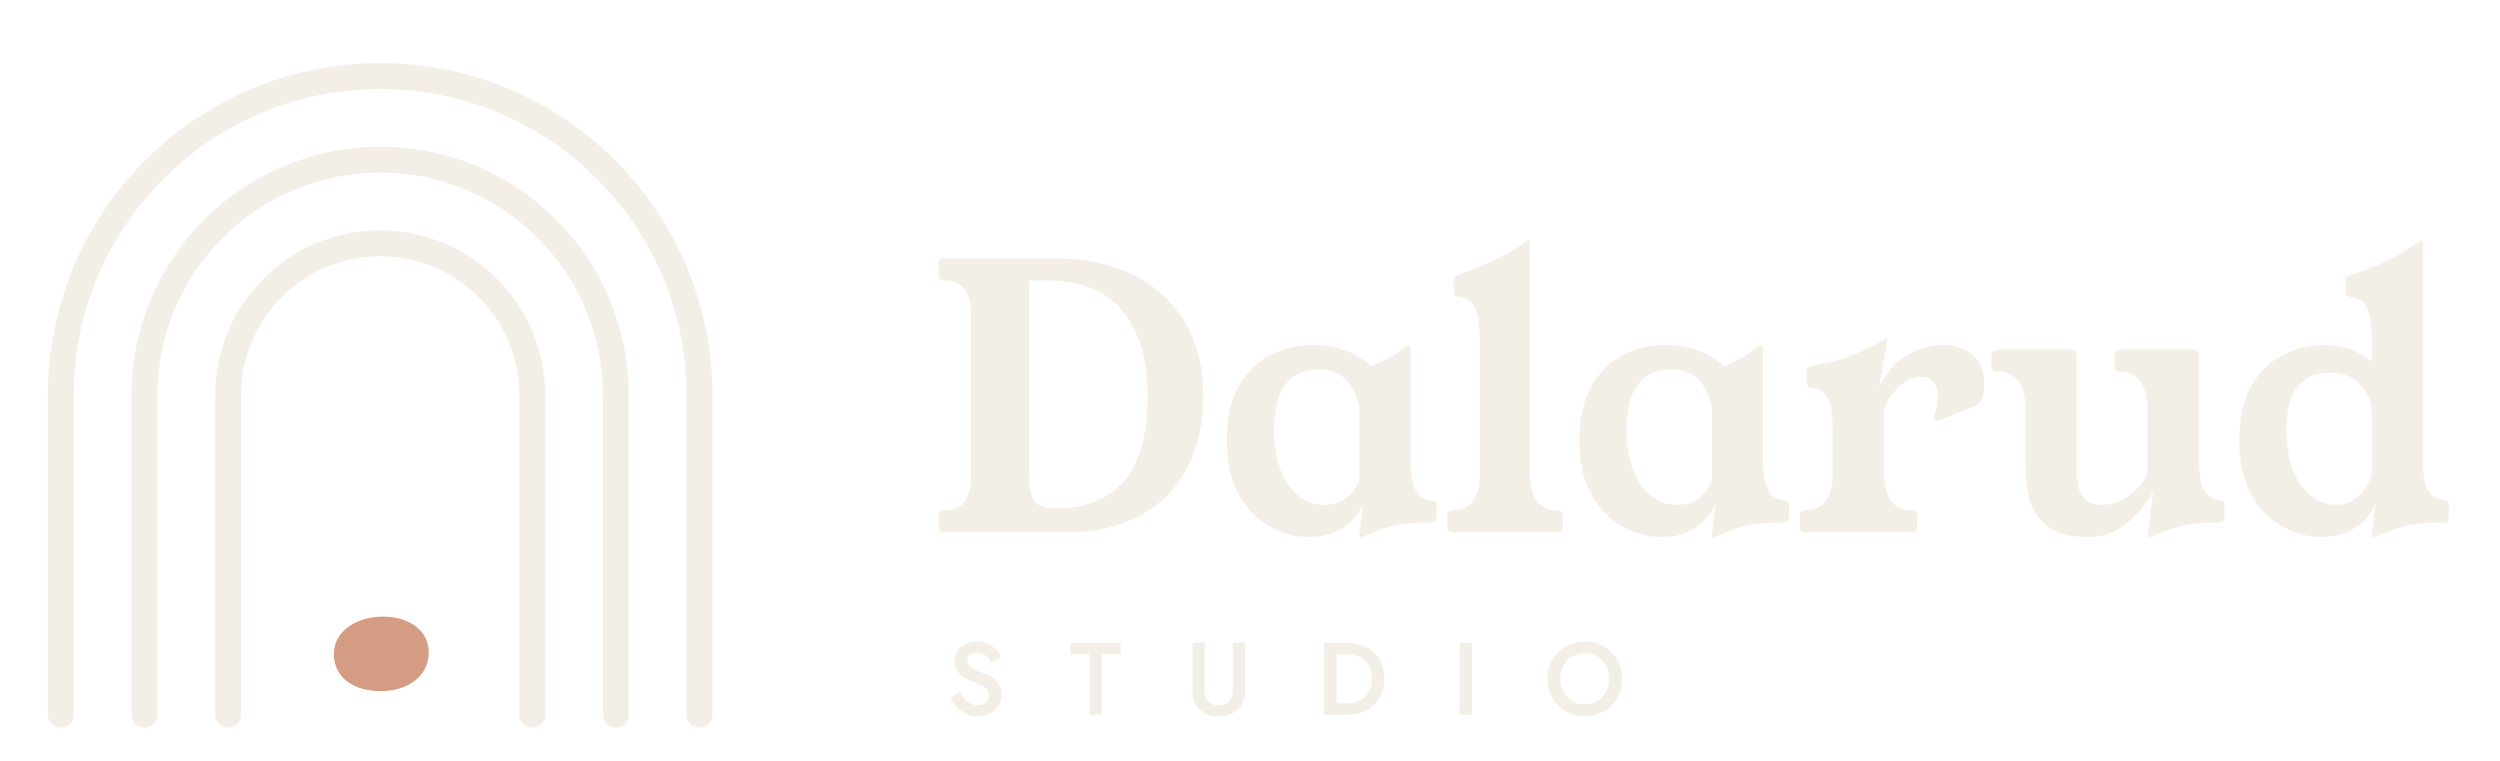
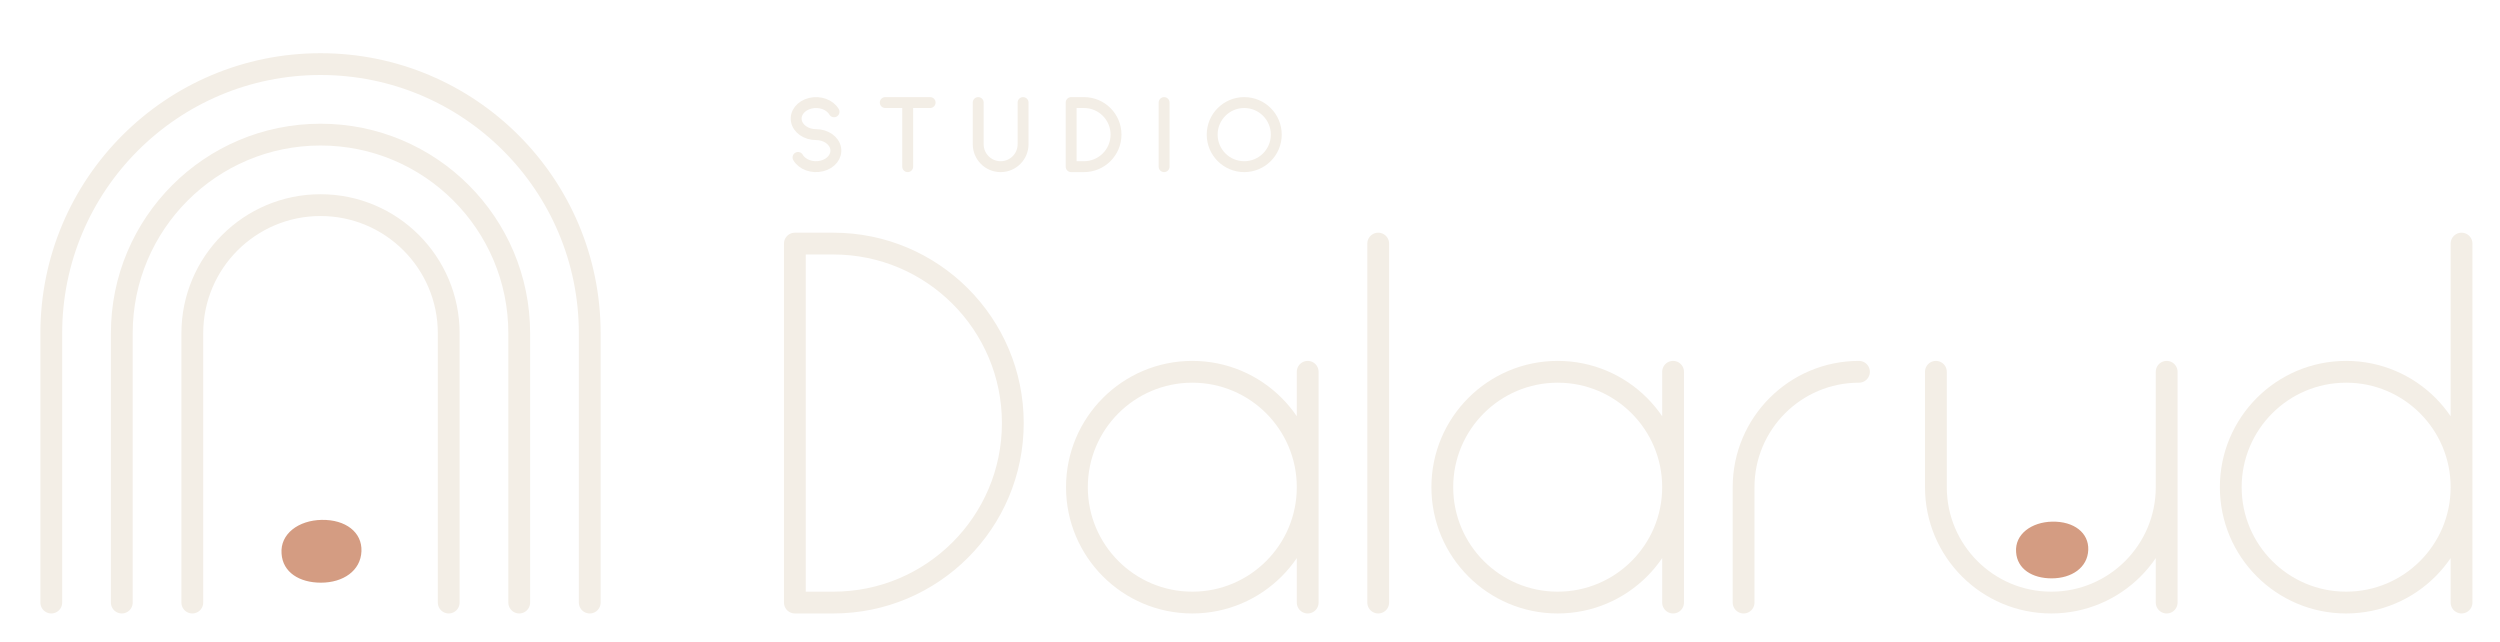
- <svg xmlns="http://www.w3.org/2000/svg" viewBox="0 0 328.8 100.0">
+ <svg xmlns="http://www.w3.org/2000/svg" viewBox="0 0 390.0 100.0">
  <g fill="none" stroke="#F3EEE6" stroke-width="3.4" stroke-linecap="round">
    <path d="M8 94V52A42 42 0 0 1 92 52V94" />
    <path d="M19 94V52A31 31 0 0 1 81 52V94" />
    <path d="M30 94V52A20 20 0 0 1 70 52V94" />
  </g>
  <path fill="#D49C82" transform="translate(50 86) scale(.62)" d="M-9.8 .6c-.4-5 4.3-8.4 10.1-8.5 6-.1 10.2 3.1 10 7.9-.2 4.9-4.6 7.9-10.2 7.9-5.4 0-9.6-2.6-9.9-7.3Z" />
-   <path fill="#F3EEE6" d="M138.944 34.0Q144.704 34.0 149.048 36.16Q153.392 38.32 155.816 42.352Q158.24 46.384 158.24 51.952Q158.24 57.664 156.032 61.72Q153.824 65.776 149.792 67.888Q145.76 70.0 140.288 70.0H124.16Q123.44 70.0 123.44 69.28V67.84Q123.44 67.12 124.16 67.12H124.496Q126.08 67.12 126.896 65.92Q127.712 64.72 127.712 62.56V41.44Q127.712 36.88 124.208 36.88H124.16Q123.44 36.88 123.44 36.16V34.72Q123.44 34.0 124.16 34.0ZM135.344 62.8Q135.344 64.672 135.968 65.776Q136.592 66.88 138.896 66.88Q144.608 66.88 147.776 63.328Q150.944 59.776 150.944 51.952Q150.944 44.992 147.68 40.936Q144.416 36.88 137.6 36.88H135.344ZM185.504 61.12Q185.504 62.848 186.032 64.216Q186.56 65.584 188.336 65.824Q188.912 65.872 188.912 66.448V68.032Q188.912 68.704 188.192 68.704Q185.84 68.704 184.28 68.968Q182.72 69.232 181.592 69.64Q180.464 70.048 179.36 70.528Q179.168 70.624 179.024 70.624H178.88Q178.784 70.624 178.784 70.432Q178.784 70.24 178.88 69.496Q178.976 68.752 179.096 67.816Q179.216 66.88 179.312 66.208Q179.072 66.832 178.28 67.888Q177.488 68.944 175.976 69.784Q174.464 70.624 172.016 70.624Q170.384 70.624 168.536 69.952Q166.688 69.28 165.056 67.792Q163.424 66.304 162.392 63.88Q161.36 61.456 161.36 57.952Q161.36 53.488 162.968 50.728Q164.576 47.968 167.144 46.672Q169.712 45.376 172.592 45.376Q174.944 45.376 176.912 46.096Q178.88 46.816 180.368 48.16Q181.616 47.632 182.504 47.176Q183.392 46.72 184.016 46.24Q184.256 46.048 184.52 45.856Q184.784 45.664 185.12 45.472Q185.264 45.376 185.36 45.376H185.408Q185.504 45.376 185.504 45.472ZM178.784 53.584Q178.64 52.624 178.088 51.448Q177.536 50.272 176.432 49.432Q175.328 48.592 173.456 48.592Q171.152 48.592 169.856 49.72Q168.56 50.848 168.056 52.624Q167.552 54.4 167.552 56.416Q167.552 61.024 169.4 63.712Q171.248 66.4 174.176 66.4Q175.904 66.4 176.888 65.656Q177.872 64.912 178.304 64.144Q178.736 63.376 178.784 63.232ZM204.848 67.12Q205.568 67.12 205.568 67.84V69.28Q205.568 70.0 204.752 70.0H191.168Q190.352 70.0 190.352 69.28V67.84Q190.352 67.12 191.072 67.12H191.168Q192.944 67.12 193.784 65.8Q194.624 64.48 194.624 62.56V44.56Q194.624 43.216 194.456 42.016Q194.288 40.816 193.712 39.976Q193.136 39.136 191.792 38.992Q191.216 38.944 191.216 38.368V36.736Q191.216 36.448 191.408 36.352Q191.6 36.256 191.936 36.112Q195.344 34.864 197.384 33.784Q199.424 32.704 200.768 31.696Q200.864 31.6 200.96 31.6H201.104Q201.2 31.6 201.2 31.696V62.512Q201.2 64.432 202.064 65.776Q202.928 67.12 204.704 67.12ZM231.872 61.12Q231.872 62.848 232.4 64.216Q232.928 65.584 234.704 65.824Q235.28 65.872 235.28 66.448V68.032Q235.28 68.704 234.56 68.704Q232.208 68.704 230.648 68.968Q229.088 69.232 227.96 69.64Q226.832 70.048 225.728 70.528Q225.536 70.624 225.392 70.624H225.248Q225.152 70.624 225.152 70.432Q225.152 70.24 225.248 69.496Q225.344 68.752 225.464 67.816Q225.584 66.88 225.68 66.208Q225.44 66.832 224.648 67.888Q223.856 68.944 222.344 69.784Q220.832 70.624 218.384 70.624Q216.752 70.624 214.904 69.952Q213.056 69.28 211.424 67.792Q209.792 66.304 208.76 63.88Q207.728 61.456 207.728 57.952Q207.728 53.488 209.336 50.728Q210.944 47.968 213.512 46.672Q216.08 45.376 218.96 45.376Q221.312 45.376 223.28 46.096Q225.248 46.816 226.736 48.16Q227.984 47.632 228.872 47.176Q229.76 46.72 230.384 46.24Q230.624 46.048 230.888 45.856Q231.152 45.664 231.488 45.472Q231.632 45.376 231.728 45.376H231.776Q231.872 45.376 231.872 45.472ZM225.152 53.584Q225.008 52.624 224.456 51.448Q223.904 50.272 222.8 49.432Q221.696 48.592 219.824 48.592Q217.52 48.592 216.224 49.72Q214.928 50.848 214.424 52.624Q213.92 54.4 213.92 56.416Q213.92 61.024 215.768 63.712Q217.616 66.4 220.544 66.4Q222.272 66.4 223.256 65.656Q224.24 64.912 224.672 64.144Q225.104 63.376 225.152 63.232ZM247.088 51.04Q248.384 48.256 250.688 46.816Q252.992 45.376 255.536 45.376Q257.792 45.376 259.376 46.624Q260.96 47.872 260.96 50.32Q260.96 51.376 260.768 52.192Q260.576 53.008 259.712 53.392L255.2 55.216Q254.912 55.312 254.768 55.312Q254.336 55.312 254.336 54.88Q254.336 54.736 254.432 54.448Q254.72 53.776 254.792 53.152Q254.864 52.528 254.864 52.048Q254.864 50.752 254.216 50.152Q253.568 49.552 252.608 49.552Q251.504 49.552 250.544 50.224Q249.584 50.896 248.864 51.856Q248.144 52.816 247.808 53.728V62.56Q247.808 64.48 248.672 65.8Q249.536 67.12 251.312 67.12H251.408Q252.128 67.12 252.128 67.84V69.28Q252.128 70.0 251.408 70.0H237.44Q236.72 70.0 236.72 69.28V67.84Q236.72 67.12 237.44 67.12H237.536Q239.312 67.12 240.176 65.8Q241.04 64.48 241.04 62.56V56.512Q241.04 55.216 240.872 54.016Q240.704 52.816 240.128 51.976Q239.552 51.136 238.208 50.992Q237.632 50.944 237.632 50.368V48.736Q237.632 48.256 238.352 48.112Q241.76 47.584 244.328 46.432Q246.896 45.28 247.808 44.608Q247.952 44.512 248.048 44.512H248.144Q248.24 44.512 248.24 44.608Q248.24 44.656 248.12 45.328Q248.0 46.0 247.832 47.032Q247.664 48.064 247.448 49.144Q247.232 50.224 247.088 51.04ZM289.184 60.304Q289.184 61.552 289.352 62.776Q289.52 64.0 290.12 64.84Q290.72 65.68 292.016 65.824Q292.4 65.872 292.472 66.04Q292.544 66.208 292.544 66.448V68.032Q292.544 68.704 291.872 68.704Q289.52 68.704 287.96 68.968Q286.4 69.232 285.272 69.64Q284.144 70.048 283.04 70.528Q282.848 70.624 282.656 70.624H282.56Q282.464 70.624 282.464 70.48Q282.464 70.336 282.632 69.016Q282.8 67.696 283.232 64.432Q282.56 65.776 281.36 67.216Q280.16 68.656 278.456 69.64Q276.752 70.624 274.544 70.624Q271.952 70.624 270.344 69.832Q268.736 69.04 267.872 67.72Q267.008 66.4 266.696 64.744Q266.384 63.088 266.384 61.36V53.44Q266.384 51.472 265.496 50.176Q264.608 48.88 262.832 48.88H262.64Q261.92 48.88 261.92 48.16V46.72Q261.92 46.0 262.64 46.0H272.384Q273.104 46.0 273.104 46.72V61.648Q273.104 62.944 273.344 64.024Q273.584 65.104 274.328 65.752Q275.072 66.4 276.56 66.4Q277.76 66.4 278.96 65.8Q280.16 65.2 281.096 64.264Q282.032 63.328 282.416 62.32V53.44Q282.416 51.472 281.528 50.176Q280.64 48.88 278.912 48.88H278.816Q278.096 48.88 278.096 48.16V46.72Q278.096 46.0 278.816 46.0H288.464Q289.184 46.0 289.184 46.72ZM318.656 61.12Q318.656 62.848 319.184 64.216Q319.712 65.584 321.488 65.824Q322.064 65.872 322.064 66.448V68.032Q322.064 68.704 321.344 68.704Q318.992 68.704 317.432 68.968Q315.872 69.232 314.744 69.64Q313.616 70.048 312.512 70.528Q312.32 70.624 312.176 70.624H312.08Q311.936 70.624 311.936 70.48Q312.032 69.376 312.152 68.32Q312.272 67.264 312.464 66.208Q312.224 66.832 311.432 67.888Q310.64 68.944 309.128 69.784Q307.616 70.624 305.168 70.624Q303.536 70.624 301.688 69.952Q299.84 69.28 298.208 67.792Q296.576 66.304 295.544 63.88Q294.512 61.456 294.512 57.952Q294.512 53.488 296.12 50.728Q297.728 47.968 300.296 46.672Q302.864 45.376 305.744 45.376Q309.392 45.376 311.936 47.632V44.56Q311.936 43.264 311.768 42.064Q311.6 40.864 311.024 40.024Q310.448 39.184 309.104 39.04Q308.528 38.992 308.528 38.416V36.784Q308.528 36.496 308.72 36.376Q308.912 36.256 309.248 36.16Q313.04 34.912 315.176 33.664Q317.312 32.416 318.272 31.696Q318.416 31.6 318.512 31.6H318.56Q318.656 31.6 318.656 31.696ZM311.936 54.448Q311.936 52.192 310.472 50.608Q309.008 49.024 306.608 49.024Q304.304 49.024 303.008 50.032Q301.712 51.04 301.208 52.72Q300.704 54.4 300.704 56.416Q300.704 61.024 302.552 63.712Q304.4 66.4 307.328 66.4Q308.624 66.4 309.584 65.752Q310.544 65.104 311.144 64.144Q311.744 63.184 311.936 62.32Z" />
-   <path fill="#F3EEE6" d="M126.174 90.949 124.986 91.786Q125.296 92.434 125.83 92.987Q126.363 93.541 127.072 93.872Q127.781 94.203 128.604 94.203Q129.212 94.203 129.772 94.007Q130.332 93.811 130.778 93.453Q131.223 93.096 131.486 92.569Q131.75 92.043 131.75 91.381Q131.75 90.76 131.534 90.294Q131.317 89.829 130.973 89.491Q130.629 89.153 130.204 88.924Q129.779 88.695 129.346 88.546Q128.59 88.276 128.118 88.019Q127.645 87.763 127.423 87.473Q127.2 87.183 127.2 86.818Q127.2 86.413 127.511 86.109Q127.821 85.805 128.482 85.805Q128.955 85.805 129.313 85.988Q129.671 86.17 129.94 86.474Q130.21 86.778 130.399 87.129L131.682 86.4Q131.452 85.9 131.02 85.441Q130.589 84.982 129.968 84.678Q129.346 84.374 128.51 84.374Q127.659 84.374 126.991 84.698Q126.323 85.023 125.931 85.596Q125.54 86.17 125.54 86.926Q125.54 87.588 125.796 88.053Q126.052 88.519 126.444 88.836Q126.835 89.153 127.267 89.363Q127.7 89.572 128.05 89.694Q128.644 89.909 129.103 90.132Q129.562 90.355 129.812 90.672Q130.062 90.99 130.062 91.502Q130.062 92.07 129.657 92.421Q129.252 92.772 128.604 92.772Q128.077 92.772 127.639 92.542Q127.2 92.312 126.842 91.907Q126.484 91.502 126.174 90.949ZM140.794 86.022H143.292V94.0H144.885V86.022H147.382V84.55H140.794ZM156.846 84.55V90.895Q156.846 91.678 157.096 92.292Q157.346 92.906 157.805 93.338Q158.263 93.77 158.898 94.0Q159.532 94.23 160.288 94.23Q161.044 94.23 161.679 94.0Q162.314 93.77 162.779 93.338Q163.245 92.906 163.495 92.292Q163.745 91.678 163.745 90.895V84.55H162.138V90.828Q162.138 91.692 161.672 92.232Q161.207 92.772 160.288 92.772Q159.384 92.772 158.911 92.232Q158.439 91.692 158.439 90.828V84.55ZM174.139 84.55V94.0H175.773V84.55ZM177.191 94.0Q178.635 94.0 179.728 93.413Q180.822 92.826 181.436 91.766Q182.05 90.706 182.05 89.275Q182.05 87.844 181.436 86.784Q180.822 85.725 179.728 85.137Q178.635 84.55 177.191 84.55H175.125V86.049H177.15Q177.852 86.049 178.446 86.251Q179.04 86.454 179.479 86.858Q179.917 87.263 180.167 87.871Q180.417 88.478 180.417 89.275Q180.417 90.072 180.167 90.679Q179.917 91.287 179.479 91.685Q179.04 92.083 178.446 92.292Q177.852 92.501 177.15 92.501H175.125V94.0ZM191.973 84.55V94.0H193.593V84.55ZM205.203 89.275Q205.203 88.303 205.621 87.54Q206.04 86.778 206.762 86.346Q207.484 85.913 208.416 85.913Q209.375 85.913 210.097 86.346Q210.819 86.778 211.224 87.54Q211.629 88.303 211.629 89.275Q211.629 90.247 211.217 91.003Q210.805 91.759 210.083 92.198Q209.361 92.636 208.416 92.636Q207.484 92.636 206.762 92.198Q206.04 91.759 205.621 91.003Q205.203 90.247 205.203 89.275ZM203.516 89.275Q203.516 90.328 203.88 91.233Q204.244 92.137 204.906 92.798Q205.567 93.46 206.465 93.831Q207.363 94.203 208.416 94.203Q209.496 94.203 210.387 93.831Q211.278 93.46 211.94 92.798Q212.601 92.137 212.965 91.233Q213.33 90.328 213.33 89.275Q213.33 88.209 212.965 87.317Q212.601 86.427 211.933 85.772Q211.264 85.117 210.373 84.746Q209.482 84.374 208.416 84.374Q207.376 84.374 206.479 84.746Q205.581 85.117 204.913 85.772Q204.244 86.427 203.88 87.317Q203.516 88.209 203.516 89.275Z" />
+   <g transform="translate(124.00 94.00) scale(1)" fill="none" stroke="#F3EEE6" stroke-width="3.400" stroke-linecap="round" stroke-linejoin="round">
+     <path transform="translate(0.00 0)" d="M0 0V-56H6A28 28 0 0 1 6 0Z" />
+     <path transform="translate(44.00 0)" d="M36 -18A18 18 0 1 0 0 -18A18 18 0 1 0 36 -18M36 -36V0" />
+     <path transform="translate(91.00 0)" d="M0 -56V0" />
+     <path transform="translate(101.00 0)" d="M36 -18A18 18 0 1 0 0 -18A18 18 0 1 0 36 -18M36 -36V0" />
+     <path transform="translate(148.00 0)" d="M0 0V-18A18 18 0 0 1 18 -36" />
+     <path transform="translate(178.00 0)" d="M0 -36V-18A18 18 0 0 0 36 -18M36 -36V0" />
+     <path transform="translate(224.00 0)" d="M36 -18A18 18 0 1 0 0 -18A18 18 0 1 0 36 -18M36 -56V0" />
+   </g>
+   <g transform="translate(124.00 94.00) scale(1)">
+     <path fill="#D49C82" transform="translate(196.00 -8.2) scale(.56)" d="M-9.8 .6c-.4-5 4.3-8.4 10.1-8.5 6-.1 10.2 3.1 10 7.9-.2 4.9-4.6 7.9-10.2 7.9-5.4 0-9.6-2.6-9.9-7.3Z" />
+   </g>
+   <g transform="translate(124.00 26.00) scale(1)" fill="none" stroke="#F3EEE6" stroke-width="1.700" stroke-linecap="round" stroke-linejoin="round">
+     <path transform="translate(0.00 0)" d="M6.11 -8.56A3.1 2.5 0 1 0 3.3 -5A3.1 2.5 0 1 1 .49 -1.44" />
+     <path transform="translate(14.10 0)" d="M0 -10H7M3.5 -10V0" />
+     <path transform="translate(28.60 0)" d="M0 -10V-3.5A3.5 3.5 0 0 0 7 -3.5V-10" />
+     <path transform="translate(43.10 0)" d="M0 0V-10H2A5 5 0 0 1 2 0Z" />
+     <path transform="translate(57.60 0)" d="M0 -10V0" />
+     <path transform="translate(65.10 0)" d="M5 -10A5 5 0 1 0 5 0A5 5 0 1 0 5 -10" />
+   </g>
+   <g transform="translate(124.00 26.00) scale(1)" />
</svg>
